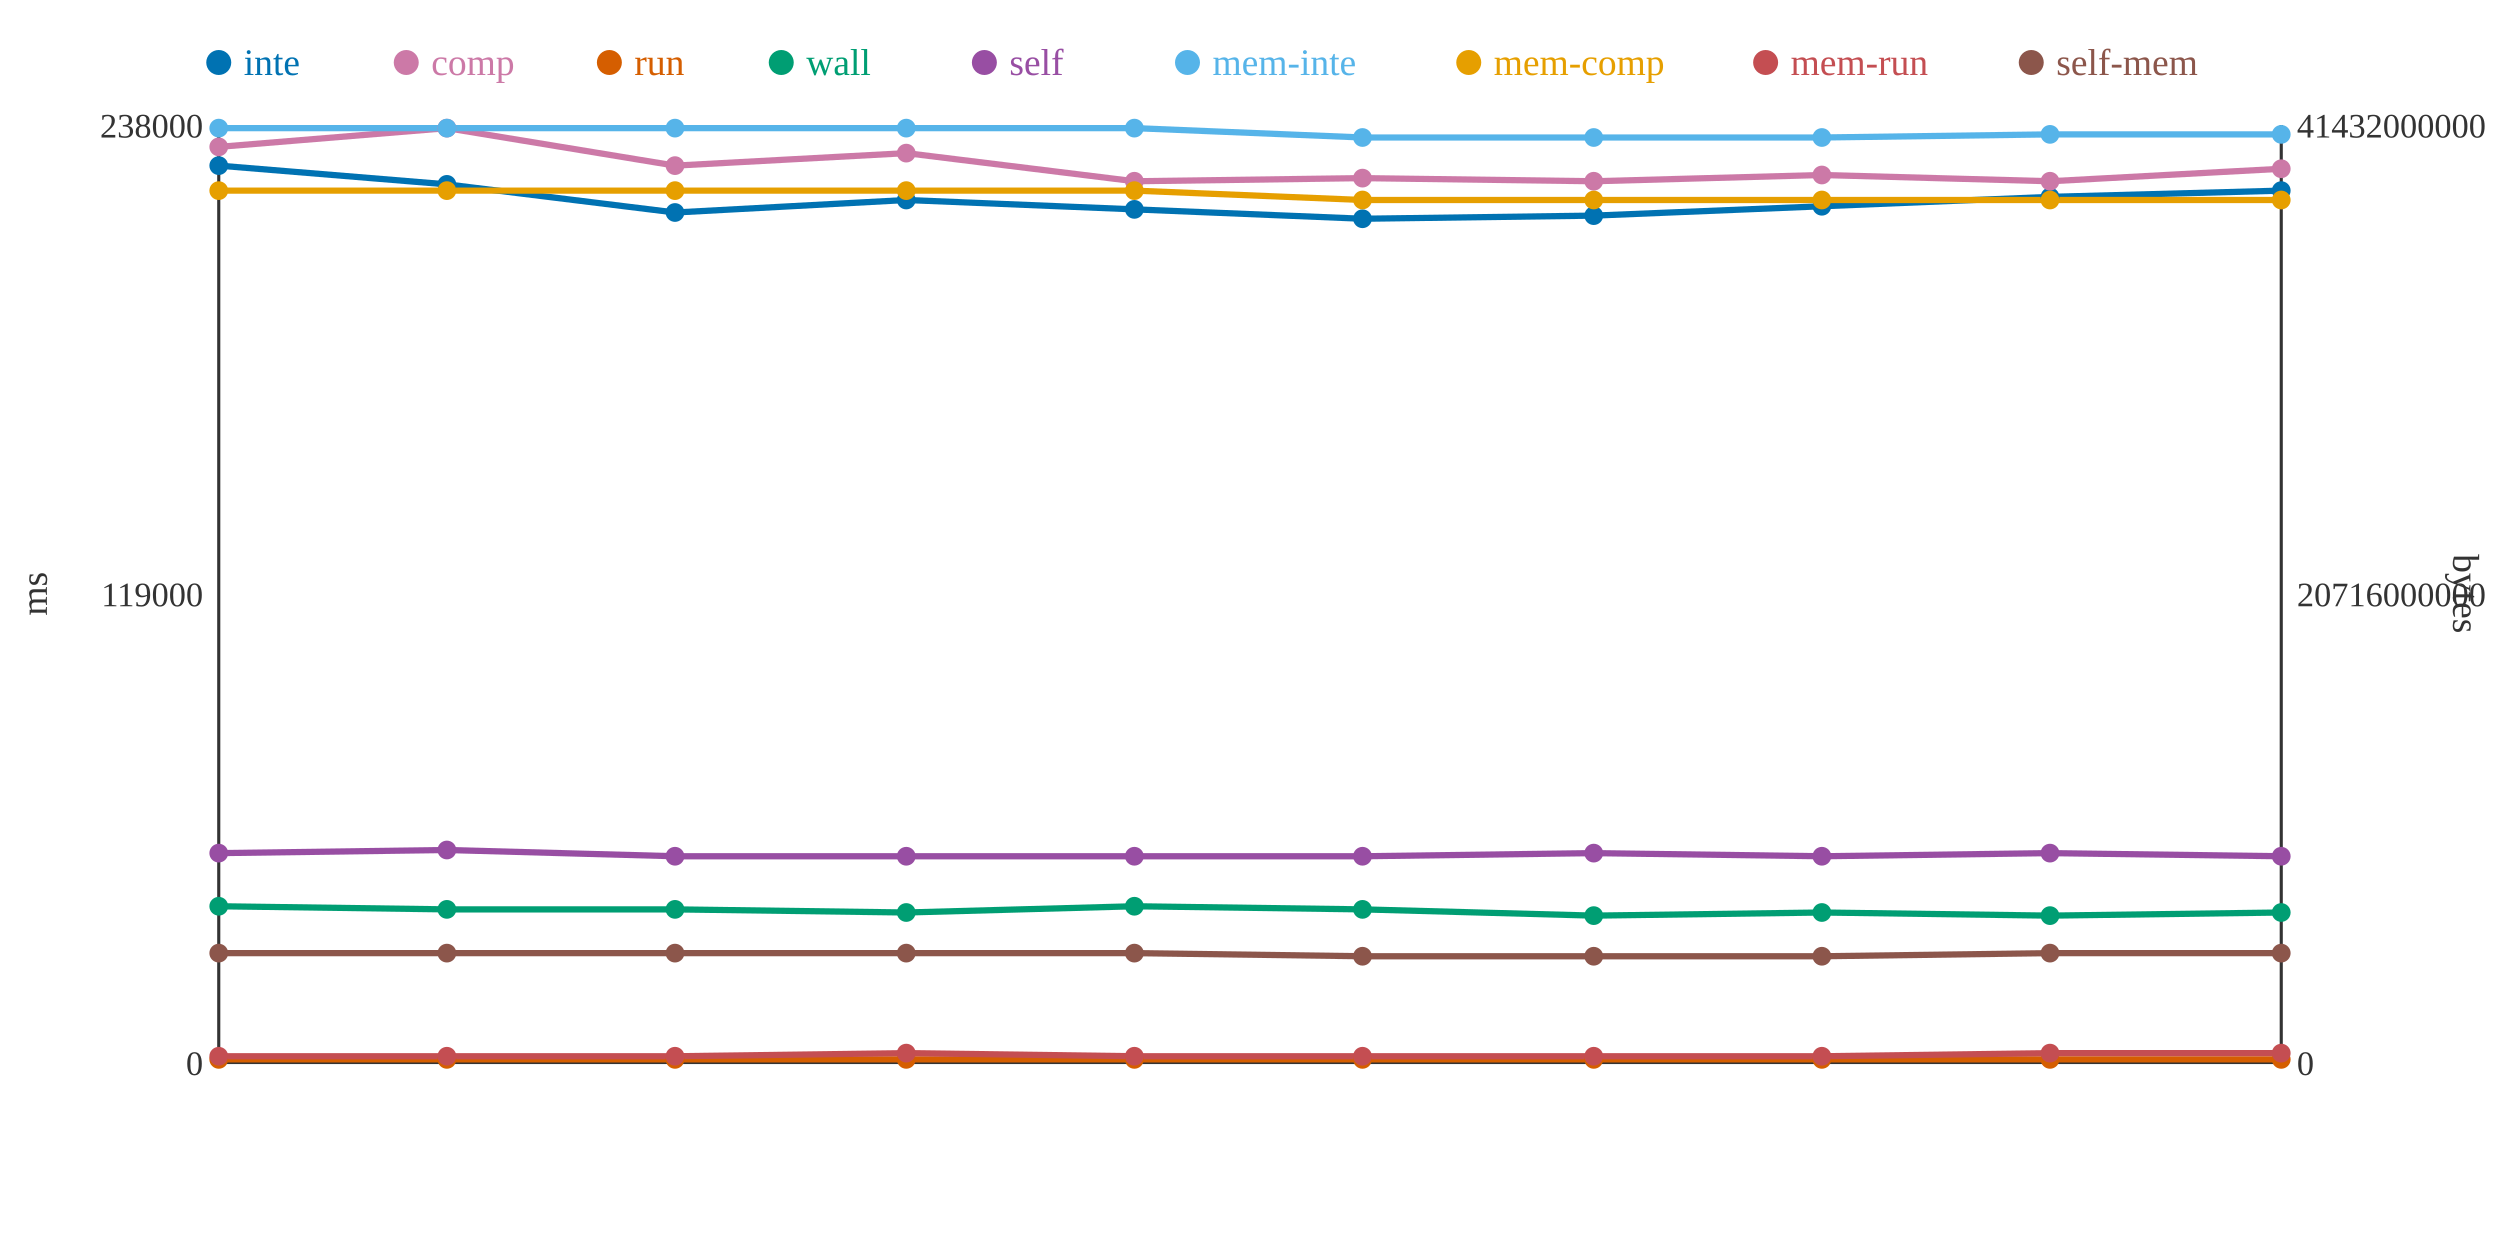
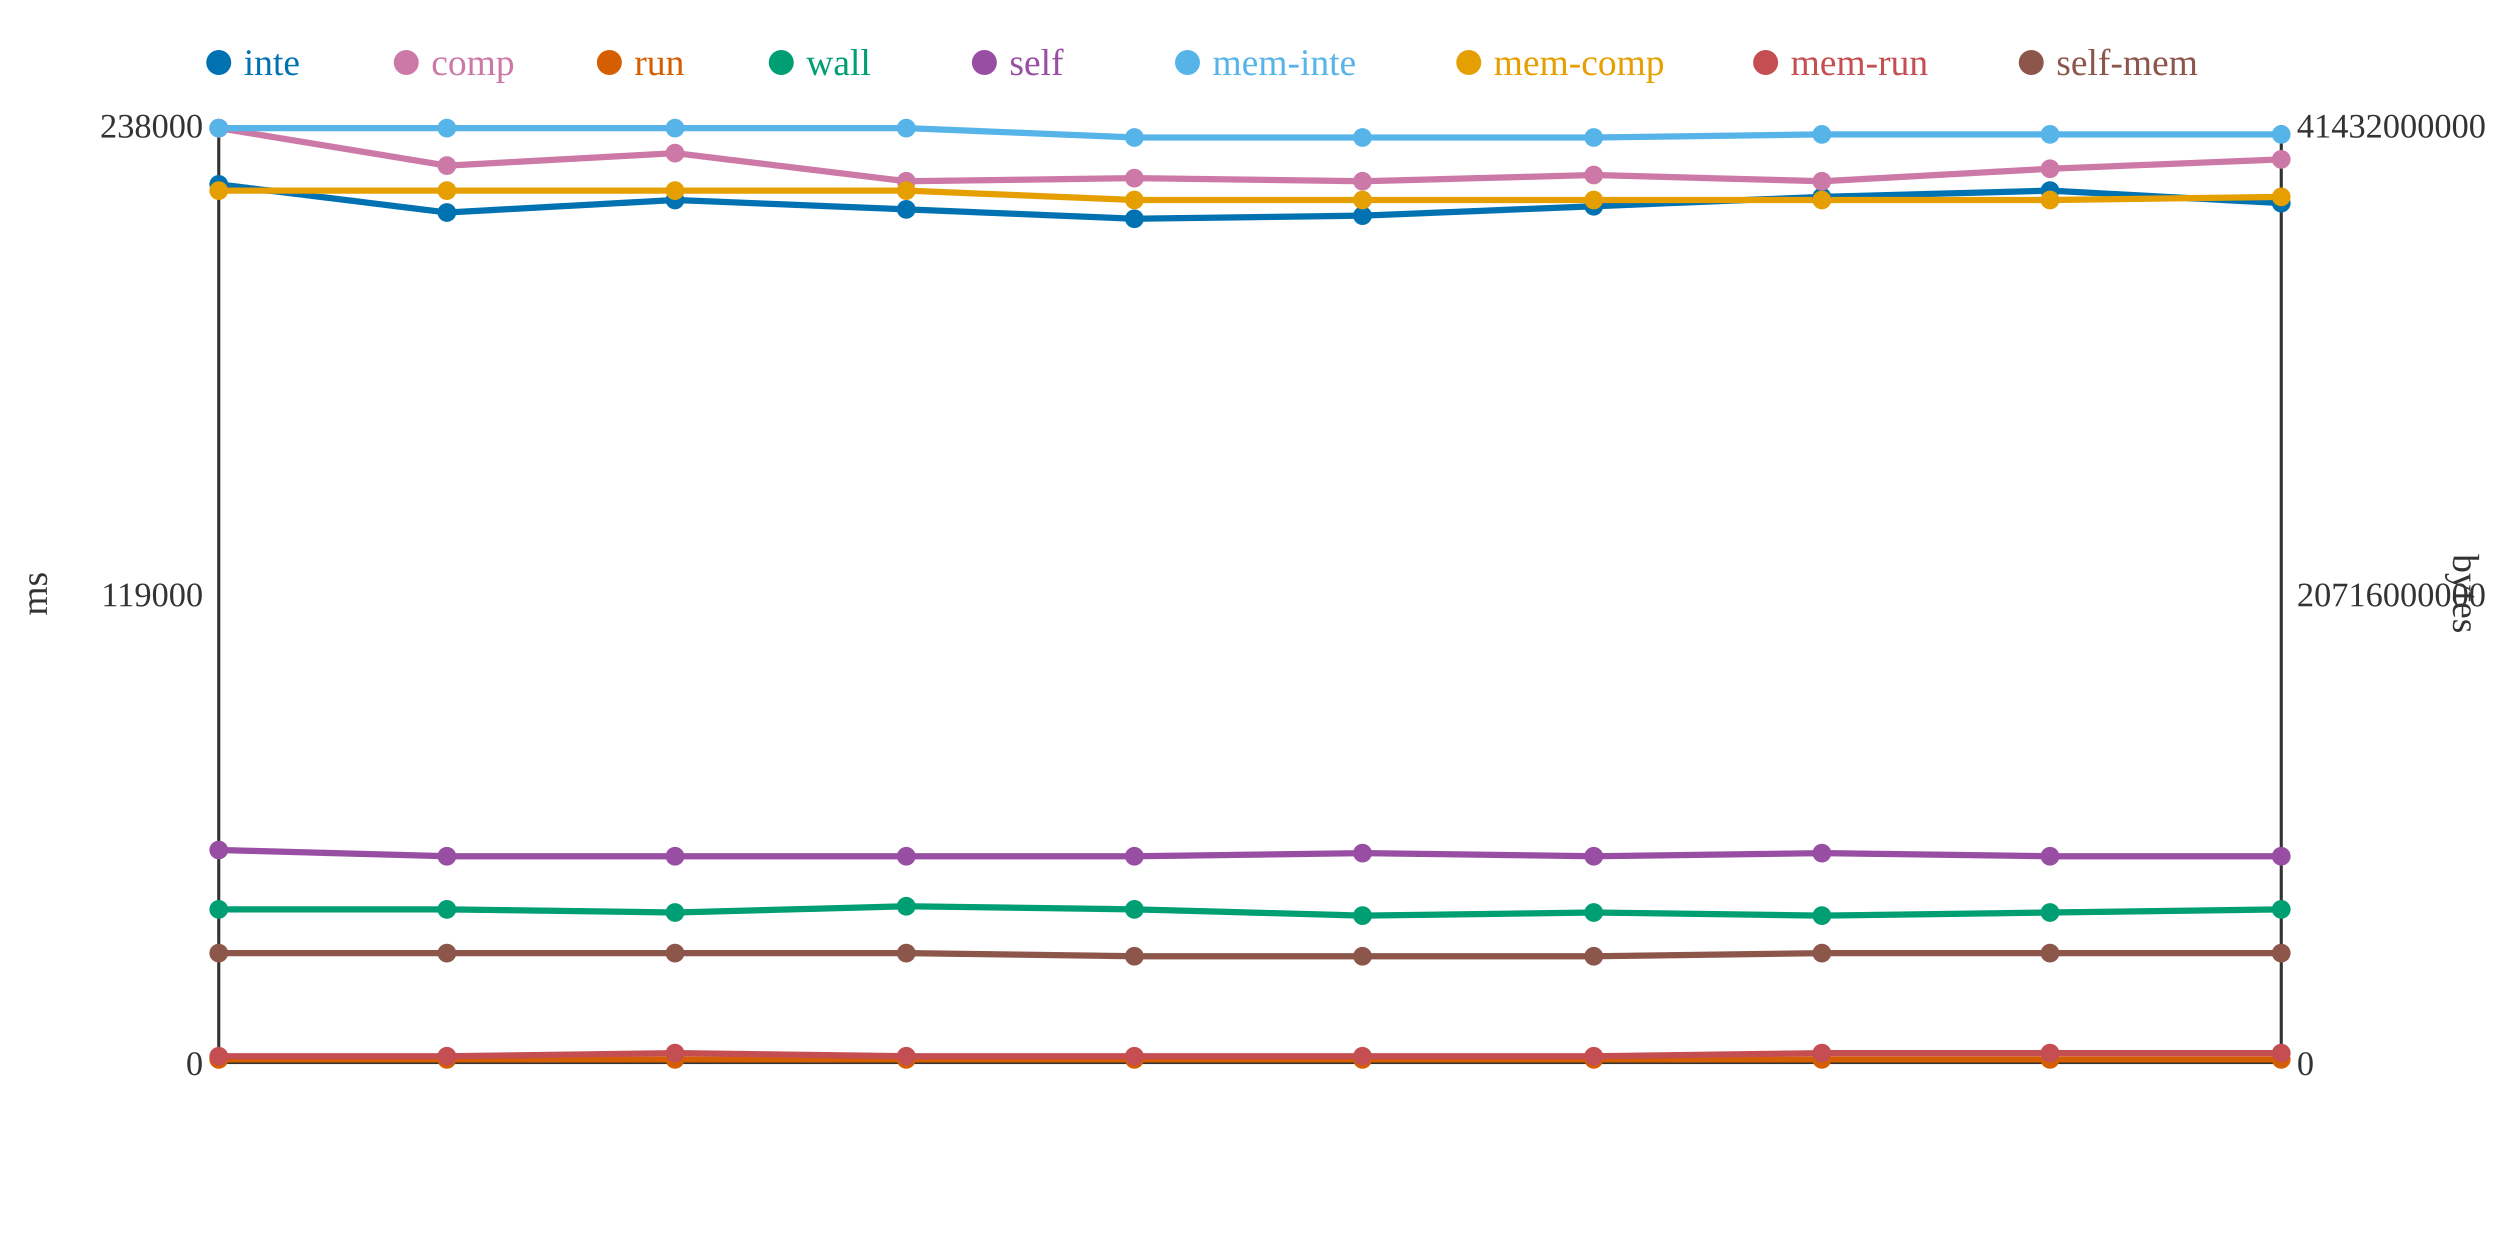
<svg xmlns="http://www.w3.org/2000/svg" width="800" height="400">
  <rect width="800" height="400" fill="white" />
  <line x1="70" y1="40" x2="70" y2="340" stroke="#333" stroke-width="1" />
  <line x1="70" y1="340" x2="730" y2="340" stroke="#333" stroke-width="1" />
  <line x1="730" y1="40" x2="730" y2="340" stroke="#333" stroke-width="1" />
  <text x="65" y="344" text-anchor="end" font-size="11" fill="#333">0</text>
  <text x="65" y="194" text-anchor="end" font-size="11" fill="#333">119000</text>
  <text x="65" y="44" text-anchor="end" font-size="11" fill="#333">238000</text>
  <text x="15" y="190" text-anchor="middle" font-size="12" fill="#333" transform="rotate(-90 15 190)">ms</text>
  <text x="735" y="344" text-anchor="start" font-size="11" fill="#333">0</text>
  <text x="735" y="194" text-anchor="start" font-size="11" fill="#333">20716000000</text>
  <text x="735" y="44" text-anchor="start" font-size="11" fill="#333">41432000000</text>
  <text x="785" y="190" text-anchor="middle" font-size="12" fill="#333" transform="rotate(90 785 190)">bytes</text>
-   <polyline points="70,53 143,59 216,68 290,64 363,67 436,70 510,69 583,66 656,63 730,61" fill="none" stroke="#0072B2" stroke-width="2" />
-   <polyline points="70,47 143,41 216,53 290,49 363,58 436,57 510,58 583,56 656,58 730,54" fill="none" stroke="#CC79A7" stroke-width="2" />
+   <polyline points="70,59 143,68 216,64 290,67 363,70 436,69 510,66 583,63 656,61 730,65" fill="none" stroke="#0072B2" stroke-width="2" />
+   <polyline points="70,41 143,53 216,49 290,58 363,57 436,58 510,56 583,58 656,54 730,51" fill="none" stroke="#CC79A7" stroke-width="2" />
  <polyline points="70,339 143,339 216,339 290,339 363,339 436,339 510,339 583,339 656,339 730,339" fill="none" stroke="#D55E00" stroke-width="2" />
-   <polyline points="70,290 143,291 216,291 290,292 363,290 436,291 510,293 583,292 656,293 730,292" fill="none" stroke="#009E73" stroke-width="2" />
-   <polyline points="70,273 143,272 216,274 290,274 363,274 436,274 510,273 583,274 656,273 730,274" fill="none" stroke="#984EA3" stroke-width="2" />
-   <polyline points="70,41 143,41 216,41 290,41 363,41 436,44 510,44 583,44 656,43 730,43" fill="none" stroke="#56B4E9" stroke-width="2" />
-   <polyline points="70,61 143,61 216,61 290,61 363,61 436,64 510,64 583,64 656,64 730,64" fill="none" stroke="#E69F00" stroke-width="2" />
-   <polyline points="70,338 143,338 216,338 290,337 363,338 436,338 510,338 583,338 656,337 730,337" fill="none" stroke="#C44E52" stroke-width="2" />
-   <polyline points="70,305 143,305 216,305 290,305 363,305 436,306 510,306 583,306 656,305 730,305" fill="none" stroke="#8C564B" stroke-width="2" />
-   <circle cx="70" cy="53" r="3" fill="#0072B2" />
-   <circle cx="70" cy="47" r="3" fill="#CC79A7" />
+   <polyline points="70,291 143,291 216,292 290,290 363,291 436,293 510,292 583,293 656,292 730,291" fill="none" stroke="#009E73" stroke-width="2" />
+   <polyline points="70,272 143,274 216,274 290,274 363,274 436,273 510,274 583,273 656,274 730,274" fill="none" stroke="#984EA3" stroke-width="2" />
+   <polyline points="70,41 143,41 216,41 290,41 363,44 436,44 510,44 583,43 656,43 730,43" fill="none" stroke="#56B4E9" stroke-width="2" />
+   <polyline points="70,61 143,61 216,61 290,61 363,64 436,64 510,64 583,64 656,64 730,63" fill="none" stroke="#E69F00" stroke-width="2" />
+   <polyline points="70,338 143,338 216,337 290,338 363,338 436,338 510,338 583,337 656,337 730,337" fill="none" stroke="#C44E52" stroke-width="2" />
+   <polyline points="70,305 143,305 216,305 290,305 363,306 436,306 510,306 583,305 656,305 730,305" fill="none" stroke="#8C564B" stroke-width="2" />
+   <circle cx="70" cy="59" r="3" fill="#0072B2" />
+   <circle cx="70" cy="41" r="3" fill="#CC79A7" />
  <circle cx="70" cy="339" r="3" fill="#D55E00" />
-   <circle cx="70" cy="290" r="3" fill="#009E73" />
-   <circle cx="70" cy="273" r="3" fill="#984EA3" />
+   <circle cx="70" cy="291" r="3" fill="#009E73" />
+   <circle cx="70" cy="272" r="3" fill="#984EA3" />
  <circle cx="70" cy="41" r="3" fill="#56B4E9" />
  <circle cx="70" cy="61" r="3" fill="#E69F00" />
  <circle cx="70" cy="338" r="3" fill="#C44E52" />
  <circle cx="70" cy="305" r="3" fill="#8C564B" />
-   <circle cx="143" cy="59" r="3" fill="#0072B2" />
-   <circle cx="143" cy="41" r="3" fill="#CC79A7" />
+   <circle cx="143" cy="68" r="3" fill="#0072B2" />
+   <circle cx="143" cy="53" r="3" fill="#CC79A7" />
  <circle cx="143" cy="339" r="3" fill="#D55E00" />
  <circle cx="143" cy="291" r="3" fill="#009E73" />
-   <circle cx="143" cy="272" r="3" fill="#984EA3" />
+   <circle cx="143" cy="274" r="3" fill="#984EA3" />
  <circle cx="143" cy="41" r="3" fill="#56B4E9" />
  <circle cx="143" cy="61" r="3" fill="#E69F00" />
  <circle cx="143" cy="338" r="3" fill="#C44E52" />
  <circle cx="143" cy="305" r="3" fill="#8C564B" />
-   <circle cx="216" cy="68" r="3" fill="#0072B2" />
-   <circle cx="216" cy="53" r="3" fill="#CC79A7" />
+   <circle cx="216" cy="64" r="3" fill="#0072B2" />
+   <circle cx="216" cy="49" r="3" fill="#CC79A7" />
  <circle cx="216" cy="339" r="3" fill="#D55E00" />
-   <circle cx="216" cy="291" r="3" fill="#009E73" />
+   <circle cx="216" cy="292" r="3" fill="#009E73" />
  <circle cx="216" cy="274" r="3" fill="#984EA3" />
  <circle cx="216" cy="41" r="3" fill="#56B4E9" />
  <circle cx="216" cy="61" r="3" fill="#E69F00" />
-   <circle cx="216" cy="338" r="3" fill="#C44E52" />
+   <circle cx="216" cy="337" r="3" fill="#C44E52" />
  <circle cx="216" cy="305" r="3" fill="#8C564B" />
-   <circle cx="290" cy="64" r="3" fill="#0072B2" />
-   <circle cx="290" cy="49" r="3" fill="#CC79A7" />
+   <circle cx="290" cy="67" r="3" fill="#0072B2" />
+   <circle cx="290" cy="58" r="3" fill="#CC79A7" />
  <circle cx="290" cy="339" r="3" fill="#D55E00" />
-   <circle cx="290" cy="292" r="3" fill="#009E73" />
+   <circle cx="290" cy="290" r="3" fill="#009E73" />
  <circle cx="290" cy="274" r="3" fill="#984EA3" />
  <circle cx="290" cy="41" r="3" fill="#56B4E9" />
  <circle cx="290" cy="61" r="3" fill="#E69F00" />
-   <circle cx="290" cy="337" r="3" fill="#C44E52" />
+   <circle cx="290" cy="338" r="3" fill="#C44E52" />
  <circle cx="290" cy="305" r="3" fill="#8C564B" />
-   <circle cx="363" cy="67" r="3" fill="#0072B2" />
-   <circle cx="363" cy="58" r="3" fill="#CC79A7" />
+   <circle cx="363" cy="70" r="3" fill="#0072B2" />
+   <circle cx="363" cy="57" r="3" fill="#CC79A7" />
  <circle cx="363" cy="339" r="3" fill="#D55E00" />
-   <circle cx="363" cy="290" r="3" fill="#009E73" />
+   <circle cx="363" cy="291" r="3" fill="#009E73" />
  <circle cx="363" cy="274" r="3" fill="#984EA3" />
-   <circle cx="363" cy="41" r="3" fill="#56B4E9" />
-   <circle cx="363" cy="61" r="3" fill="#E69F00" />
+   <circle cx="363" cy="44" r="3" fill="#56B4E9" />
+   <circle cx="363" cy="64" r="3" fill="#E69F00" />
  <circle cx="363" cy="338" r="3" fill="#C44E52" />
-   <circle cx="363" cy="305" r="3" fill="#8C564B" />
-   <circle cx="436" cy="70" r="3" fill="#0072B2" />
-   <circle cx="436" cy="57" r="3" fill="#CC79A7" />
+   <circle cx="363" cy="306" r="3" fill="#8C564B" />
+   <circle cx="436" cy="69" r="3" fill="#0072B2" />
+   <circle cx="436" cy="58" r="3" fill="#CC79A7" />
  <circle cx="436" cy="339" r="3" fill="#D55E00" />
-   <circle cx="436" cy="291" r="3" fill="#009E73" />
-   <circle cx="436" cy="274" r="3" fill="#984EA3" />
+   <circle cx="436" cy="293" r="3" fill="#009E73" />
+   <circle cx="436" cy="273" r="3" fill="#984EA3" />
  <circle cx="436" cy="44" r="3" fill="#56B4E9" />
  <circle cx="436" cy="64" r="3" fill="#E69F00" />
  <circle cx="436" cy="338" r="3" fill="#C44E52" />
  <circle cx="436" cy="306" r="3" fill="#8C564B" />
-   <circle cx="510" cy="69" r="3" fill="#0072B2" />
-   <circle cx="510" cy="58" r="3" fill="#CC79A7" />
+   <circle cx="510" cy="66" r="3" fill="#0072B2" />
+   <circle cx="510" cy="56" r="3" fill="#CC79A7" />
  <circle cx="510" cy="339" r="3" fill="#D55E00" />
-   <circle cx="510" cy="293" r="3" fill="#009E73" />
-   <circle cx="510" cy="273" r="3" fill="#984EA3" />
+   <circle cx="510" cy="292" r="3" fill="#009E73" />
+   <circle cx="510" cy="274" r="3" fill="#984EA3" />
  <circle cx="510" cy="44" r="3" fill="#56B4E9" />
  <circle cx="510" cy="64" r="3" fill="#E69F00" />
  <circle cx="510" cy="338" r="3" fill="#C44E52" />
  <circle cx="510" cy="306" r="3" fill="#8C564B" />
-   <circle cx="583" cy="66" r="3" fill="#0072B2" />
-   <circle cx="583" cy="56" r="3" fill="#CC79A7" />
+   <circle cx="583" cy="63" r="3" fill="#0072B2" />
+   <circle cx="583" cy="58" r="3" fill="#CC79A7" />
  <circle cx="583" cy="339" r="3" fill="#D55E00" />
-   <circle cx="583" cy="292" r="3" fill="#009E73" />
-   <circle cx="583" cy="274" r="3" fill="#984EA3" />
-   <circle cx="583" cy="44" r="3" fill="#56B4E9" />
+   <circle cx="583" cy="293" r="3" fill="#009E73" />
+   <circle cx="583" cy="273" r="3" fill="#984EA3" />
+   <circle cx="583" cy="43" r="3" fill="#56B4E9" />
  <circle cx="583" cy="64" r="3" fill="#E69F00" />
-   <circle cx="583" cy="338" r="3" fill="#C44E52" />
-   <circle cx="583" cy="306" r="3" fill="#8C564B" />
-   <circle cx="656" cy="63" r="3" fill="#0072B2" />
-   <circle cx="656" cy="58" r="3" fill="#CC79A7" />
+   <circle cx="583" cy="337" r="3" fill="#C44E52" />
+   <circle cx="583" cy="305" r="3" fill="#8C564B" />
+   <circle cx="656" cy="61" r="3" fill="#0072B2" />
+   <circle cx="656" cy="54" r="3" fill="#CC79A7" />
  <circle cx="656" cy="339" r="3" fill="#D55E00" />
-   <circle cx="656" cy="293" r="3" fill="#009E73" />
-   <circle cx="656" cy="273" r="3" fill="#984EA3" />
+   <circle cx="656" cy="292" r="3" fill="#009E73" />
+   <circle cx="656" cy="274" r="3" fill="#984EA3" />
  <circle cx="656" cy="43" r="3" fill="#56B4E9" />
  <circle cx="656" cy="64" r="3" fill="#E69F00" />
  <circle cx="656" cy="337" r="3" fill="#C44E52" />
  <circle cx="656" cy="305" r="3" fill="#8C564B" />
-   <circle cx="730" cy="61" r="3" fill="#0072B2" />
-   <circle cx="730" cy="54" r="3" fill="#CC79A7" />
+   <circle cx="730" cy="65" r="3" fill="#0072B2" />
+   <circle cx="730" cy="51" r="3" fill="#CC79A7" />
  <circle cx="730" cy="339" r="3" fill="#D55E00" />
-   <circle cx="730" cy="292" r="3" fill="#009E73" />
+   <circle cx="730" cy="291" r="3" fill="#009E73" />
  <circle cx="730" cy="274" r="3" fill="#984EA3" />
  <circle cx="730" cy="43" r="3" fill="#56B4E9" />
-   <circle cx="730" cy="64" r="3" fill="#E69F00" />
+   <circle cx="730" cy="63" r="3" fill="#E69F00" />
  <circle cx="730" cy="337" r="3" fill="#C44E52" />
  <circle cx="730" cy="305" r="3" fill="#8C564B" />
  <circle cx="70" cy="20" r="4" fill="#0072B2" />
  <text x="78" y="24" text-anchor="start" font-size="12" fill="#0072B2">inte</text>
  <circle cx="130" cy="20" r="4" fill="#CC79A7" />
  <text x="138" y="24" text-anchor="start" font-size="12" fill="#CC79A7">comp</text>
  <circle cx="195" cy="20" r="4" fill="#D55E00" />
  <text x="203" y="24" text-anchor="start" font-size="12" fill="#D55E00">run</text>
  <circle cx="250" cy="20" r="4" fill="#009E73" />
  <text x="258" y="24" text-anchor="start" font-size="12" fill="#009E73">wall</text>
  <circle cx="315" cy="20" r="4" fill="#984EA3" />
  <text x="323" y="24" text-anchor="start" font-size="12" fill="#984EA3">self</text>
  <circle cx="380" cy="20" r="4" fill="#56B4E9" />
  <text x="388" y="24" text-anchor="start" font-size="12" fill="#56B4E9">mem-inte</text>
  <circle cx="470" cy="20" r="4" fill="#E69F00" />
  <text x="478" y="24" text-anchor="start" font-size="12" fill="#E69F00">mem-comp</text>
  <circle cx="565" cy="20" r="4" fill="#C44E52" />
  <text x="573" y="24" text-anchor="start" font-size="12" fill="#C44E52">mem-run</text>
  <circle cx="650" cy="20" r="4" fill="#8C564B" />
  <text x="658" y="24" text-anchor="start" font-size="12" fill="#8C564B">self-mem</text>
</svg>
